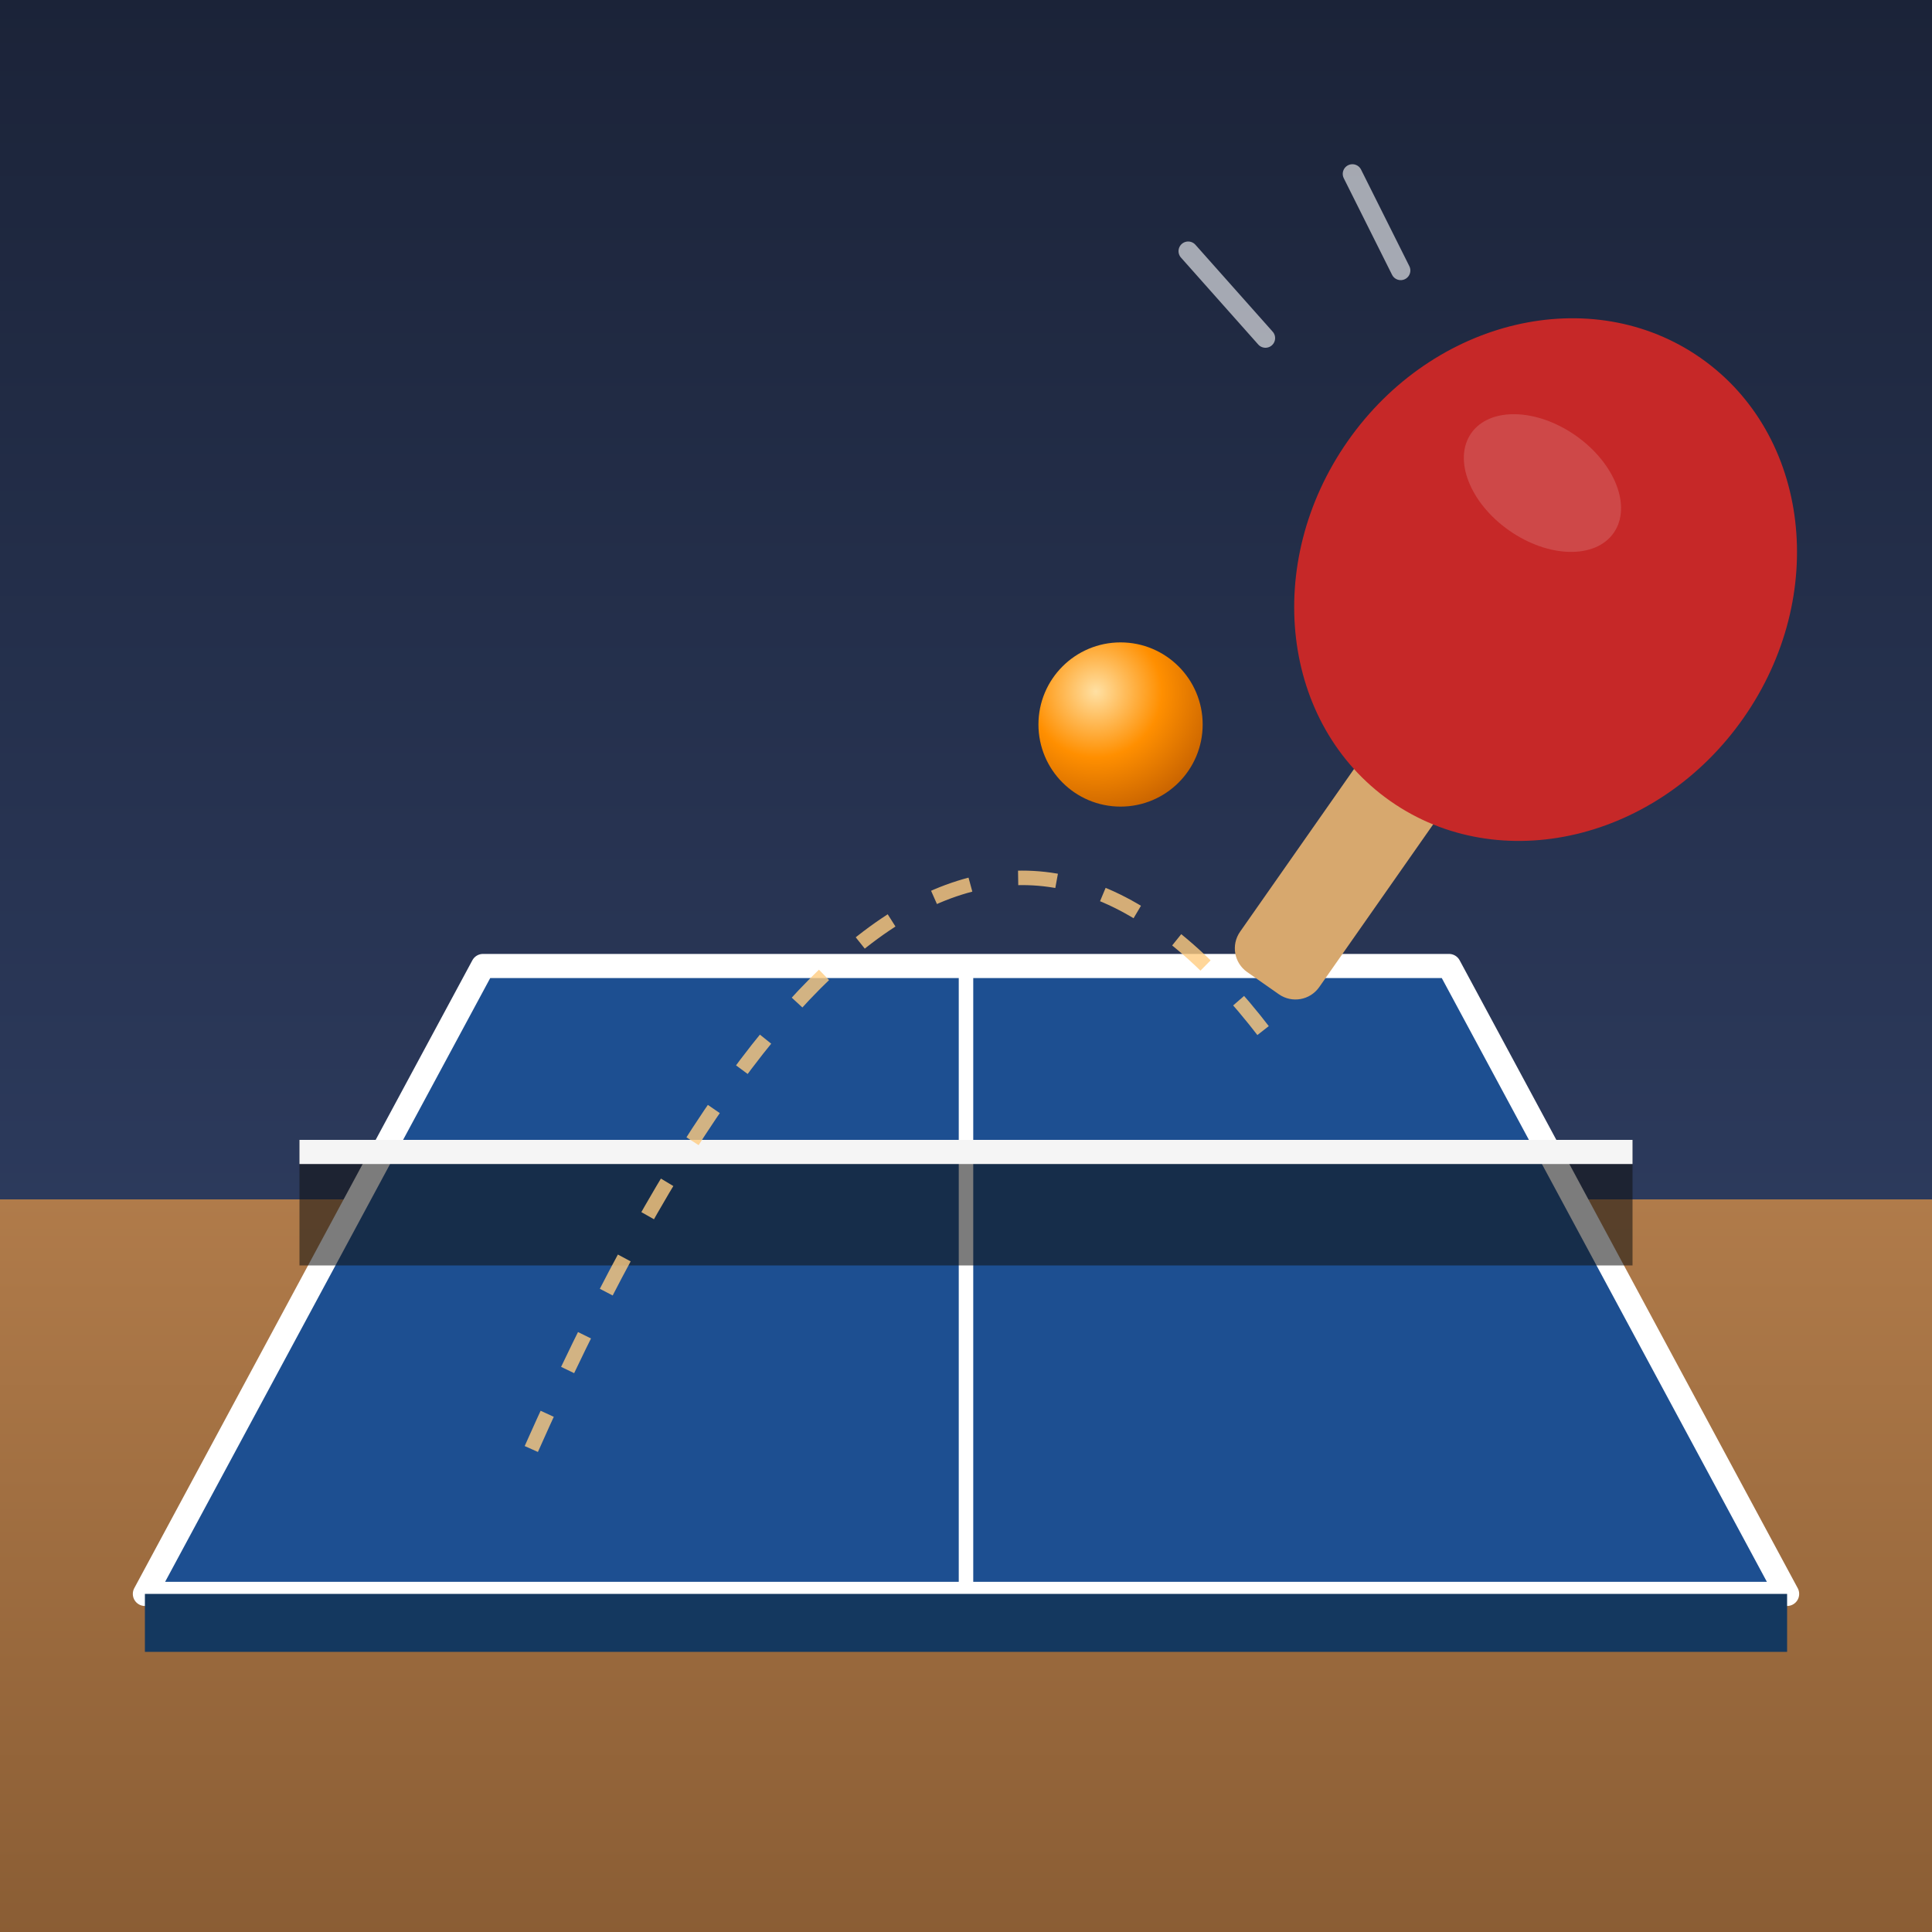
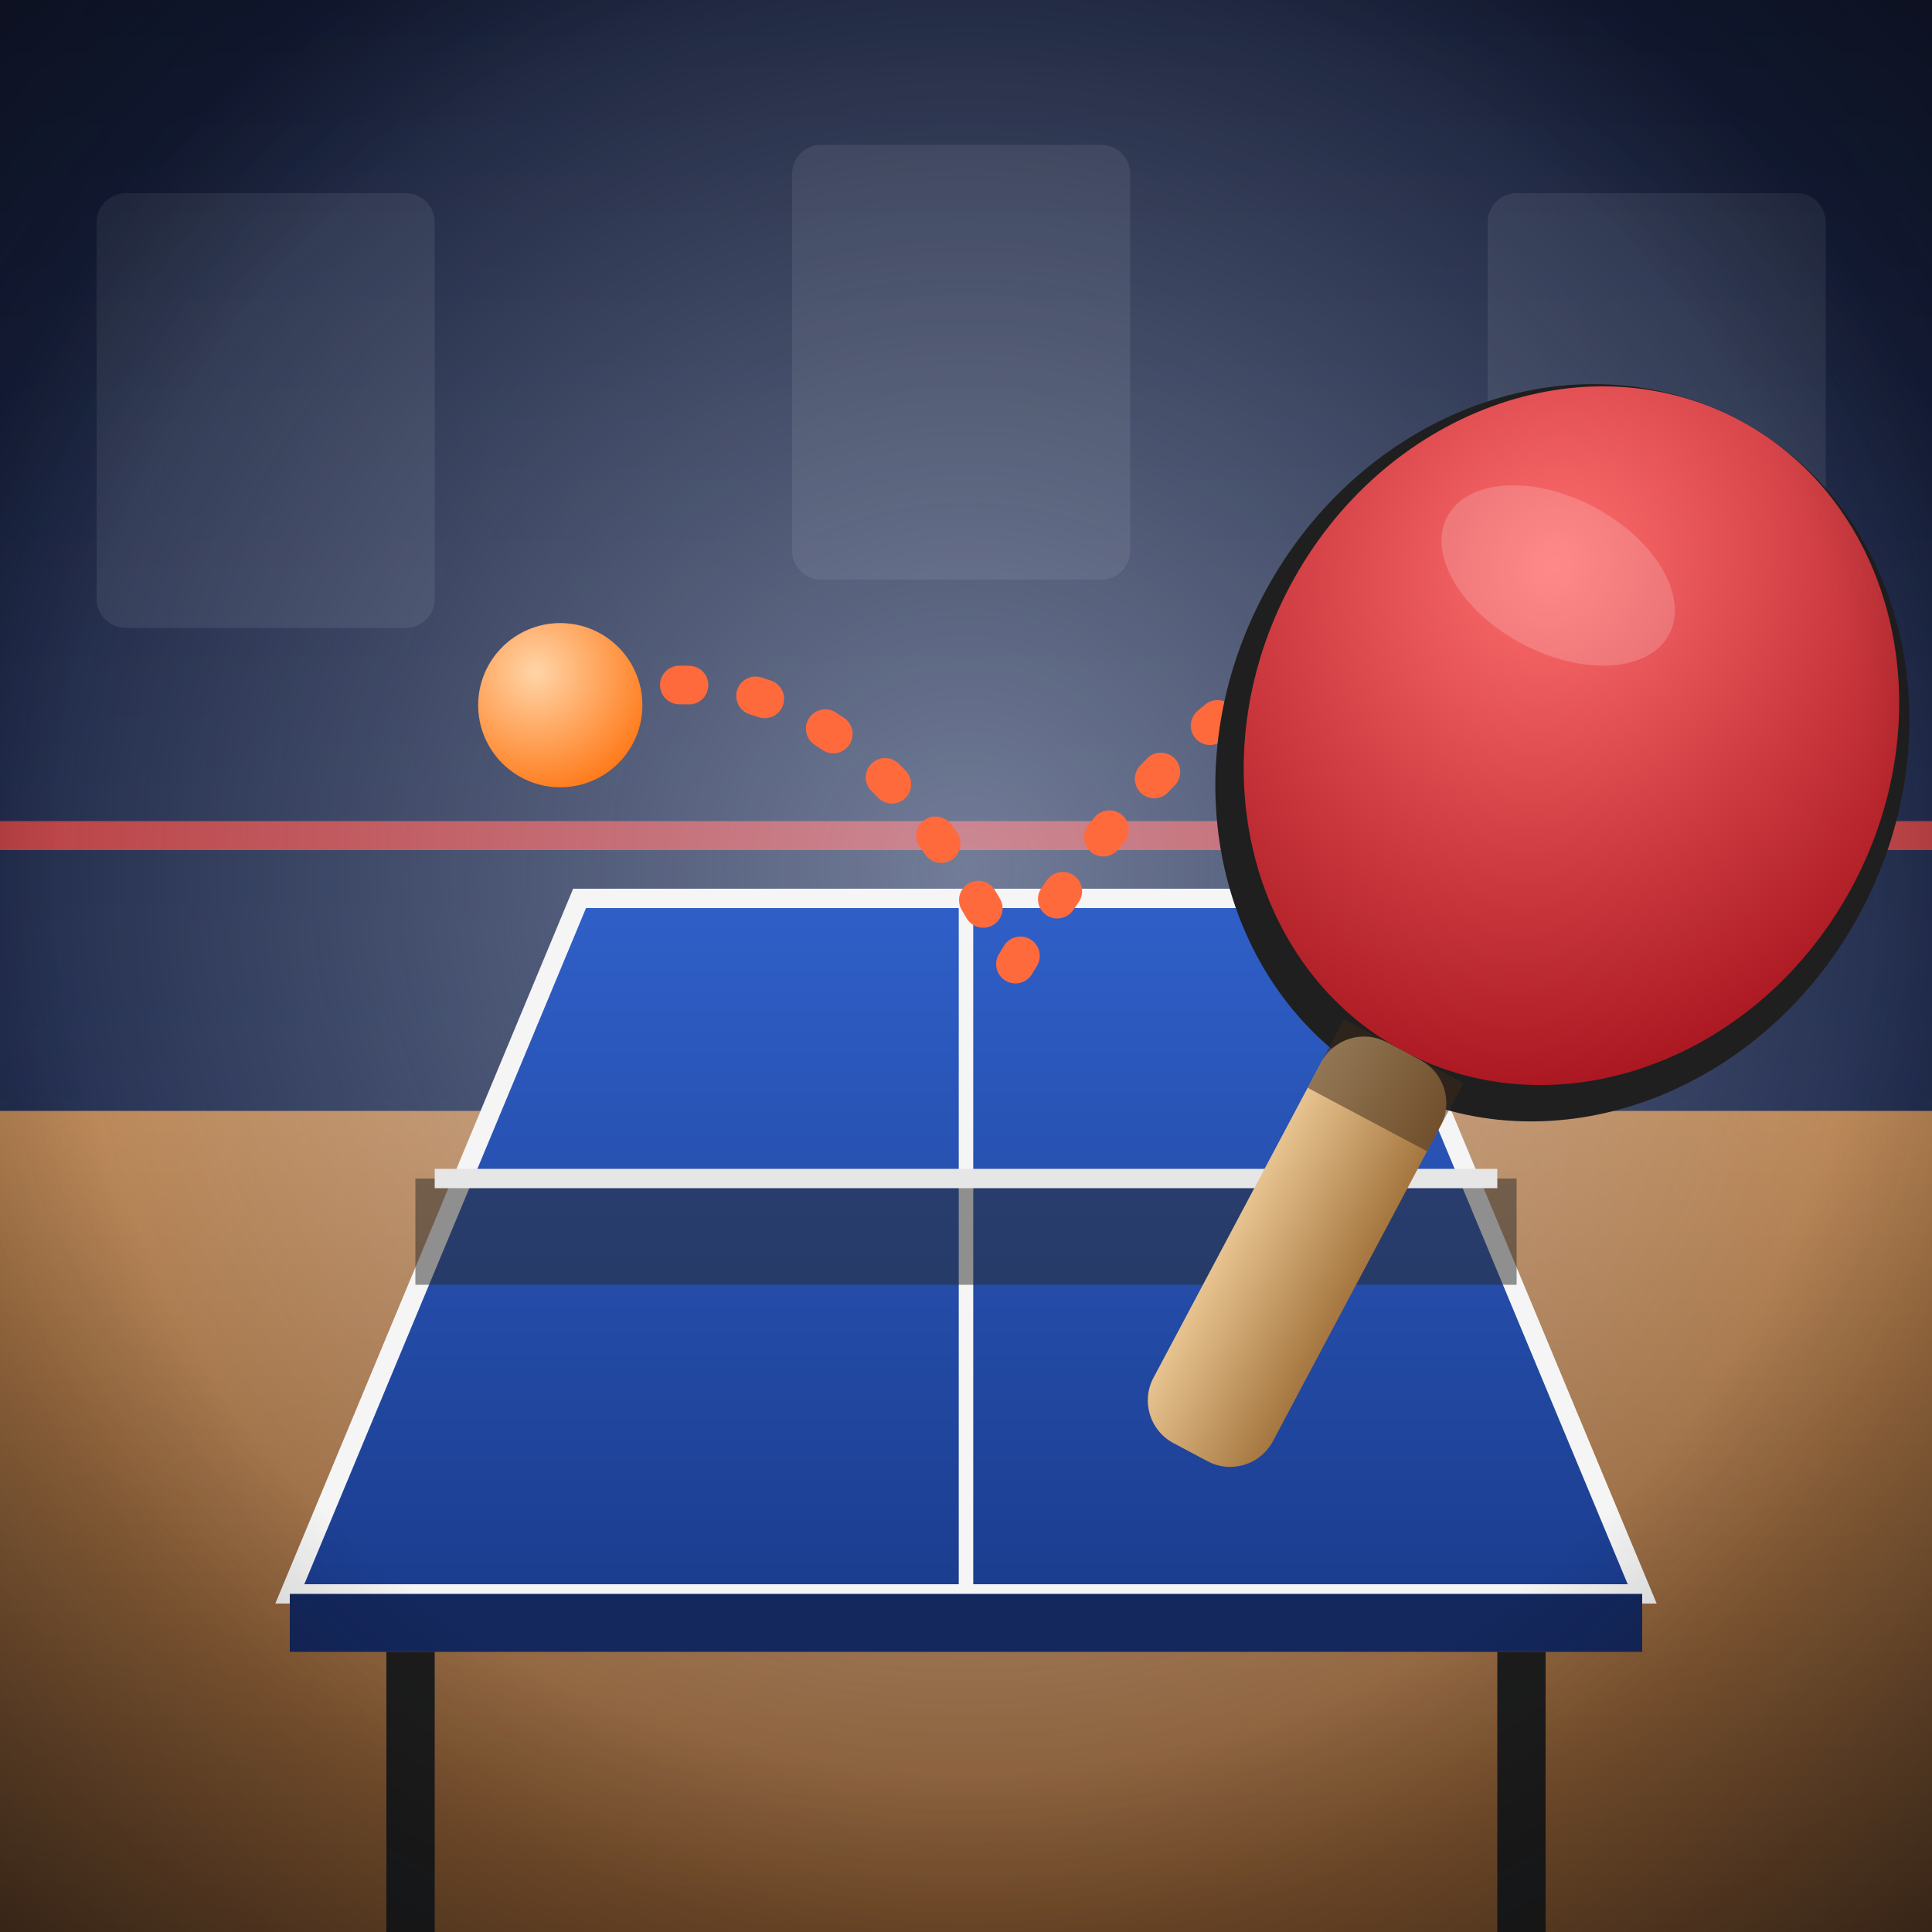
<svg xmlns="http://www.w3.org/2000/svg" viewBox="0 0 400 400">
  <defs>
    <linearGradient id="fondo" x1="0" y1="0" x2="0" y2="1">
-       <stop offset="0" stop-color="#1b2338" />
-       <stop offset="0.62" stop-color="#2c3a5c" />
-       <stop offset="0.62" stop-color="#b07b4a" />
-       <stop offset="1" stop-color="#8a5d34" />
+       <stop offset="0" stop-color="#121a33" />
+       <stop offset="1" stop-color="#22305a" />
    </linearGradient>
-     <radialGradient id="bola" cx="0.35" cy="0.3" r="0.8">
-       <stop offset="0" stop-color="#ffe0a3" />
-       <stop offset="0.5" stop-color="#ff8f00" />
-       <stop offset="1" stop-color="#c25e00" />
+     <radialGradient id="foco" cx="0.5" cy="0.45" r="0.55">
+       <stop offset="0" stop-color="#dfe9ff" stop-opacity="0.45" />
+       <stop offset="1" stop-color="#dfe9ff" stop-opacity="0" />
+     </radialGradient>
+     <linearGradient id="mesa" x1="0" y1="0" x2="0" y2="1">
+       <stop offset="0" stop-color="#2f5fc8" />
+       <stop offset="1" stop-color="#1b3d8f" />
+     </linearGradient>
+     <linearGradient id="suelo" x1="0" y1="0" x2="0" y2="1">
+       <stop offset="0" stop-color="#b9824e" />
+       <stop offset="1" stop-color="#7a4f2a" />
+     </linearGradient>
+     <radialGradient id="goma" cx="0.35" cy="0.3" r="0.8">
+       <stop offset="0" stop-color="#ff6e6e" />
+       <stop offset="1" stop-color="#a5121c" />
+     </radialGradient>
+     <linearGradient id="mango" x1="0" y1="0" x2="1" y2="0">
+       <stop offset="0" stop-color="#e7c38f" />
+       <stop offset="1" stop-color="#a5763f" />
+     </linearGradient>
+     <radialGradient id="bola" cx="0.35" cy="0.3" r="0.75">
+       <stop offset="0" stop-color="#ffd5a8" />
+       <stop offset="1" stop-color="#ff7a1a" />
+     </radialGradient>
+     <radialGradient id="vineta" cx="0.5" cy="0.45" r="0.75">
+       <stop offset="0.62" stop-color="#05060a" stop-opacity="0" />
+       <stop offset="1" stop-color="#05060a" stop-opacity="0.6" />
    </radialGradient>
  </defs>
  <rect width="400" height="400" fill="url(#fondo)" />
-   <path d="M30 330 L370 330 L300 200 L100 200 Z" fill="#1d4f91" />
-   <path d="M30 330 L370 330 L300 200 L100 200 Z" fill="none" stroke="#fff" stroke-width="5" stroke-linejoin="round" />
-   <line x1="200" y1="200" x2="200" y2="330" stroke="#fff" stroke-width="3" />
-   <rect x="30" y="330" width="340" height="12" fill="#14385f" />
-   <rect x="62" y="236" width="276" height="26" fill="#111" opacity="0.55" />
-   <rect x="62" y="236" width="276" height="5" fill="#f5f5f5" />
-   <path d="M110 300 Q190 120 262 214" fill="none" stroke="#ffcc80" stroke-width="3" stroke-dasharray="8 10" opacity="0.8" />
-   <circle cx="232" cy="150" r="17" fill="url(#bola)" />
-   <g transform="translate(320 120) rotate(35)">
-     <rect x="-10" y="40" width="20" height="62" rx="6" fill="#d7a86e" />
-     <ellipse cx="0" cy="0" rx="50" ry="56" fill="#c62828" />
-     <ellipse cx="-12" cy="-16" rx="18" ry="12" fill="#fff" opacity="0.15" />
+   <g fill="#ffffff" opacity="0.08">
+     <rect x="20" y="40" width="70" height="90" rx="6" />
+     <rect x="164" y="30" width="70" height="90" rx="6" />
+     <rect x="308" y="40" width="70" height="90" rx="6" />
  </g>
-   <g stroke="#fff" stroke-width="4" stroke-linecap="round" opacity="0.6">
-     <line x1="262" y1="70" x2="246" y2="52" />
-     <line x1="290" y1="56" x2="280" y2="36" />
+   <rect x="0" y="170" width="400" height="6" fill="#e2403a" opacity="0.8" />
+   <rect x="0" y="230" width="400" height="170" fill="url(#suelo)" />
+   <rect width="400" height="400" fill="url(#foco)" />
+   <path d="M60 330 L120 186 H280 L340 330 Z" fill="url(#mesa)" />
+   <path d="M60 330 L120 186 H280 L340 330 Z" fill="none" stroke="#f5f5f5" stroke-width="4" />
+   <path d="M200 186 V330" stroke="#f5f5f5" stroke-width="3" />
+   <path d="M60 330 H340 V342 H60 Z" fill="#14285e" />
+   <rect x="86" y="244" width="228" height="22" fill="#2a2a2a" opacity="0.5" />
+   <path d="M90 244 H310" stroke="#e6e6e6" stroke-width="4" />
+   <g fill="#1d1d1d">
+     <rect x="80" y="342" width="10" height="58" />
+     <rect x="310" y="342" width="10" height="58" />
  </g>
+   <path d="M110 150 Q170 120 210 200 Q234 160 264 140" fill="none" stroke="#ff6a3d" stroke-width="8" stroke-dasharray="2 14" stroke-linecap="round" />
+   <circle cx="116" cy="146" r="17" fill="url(#bola)" />
+   <g transform="rotate(28 300 200)">
+     <ellipse cx="300" cy="150" rx="70" ry="78" fill="#1f1f1f" />
+     <ellipse cx="300" cy="146" rx="66" ry="74" fill="url(#goma)" />
+     <ellipse cx="282" cy="118" rx="26" ry="16" fill="#ffffff" opacity="0.18" />
+     <rect x="286" y="220" width="28" height="94" rx="10" fill="url(#mango)" />
+     <rect x="286" y="220" width="28" height="16" fill="#3e2a1a" opacity="0.5" />
+   </g>
+   <rect width="400" height="400" fill="url(#vineta)" />
</svg>
